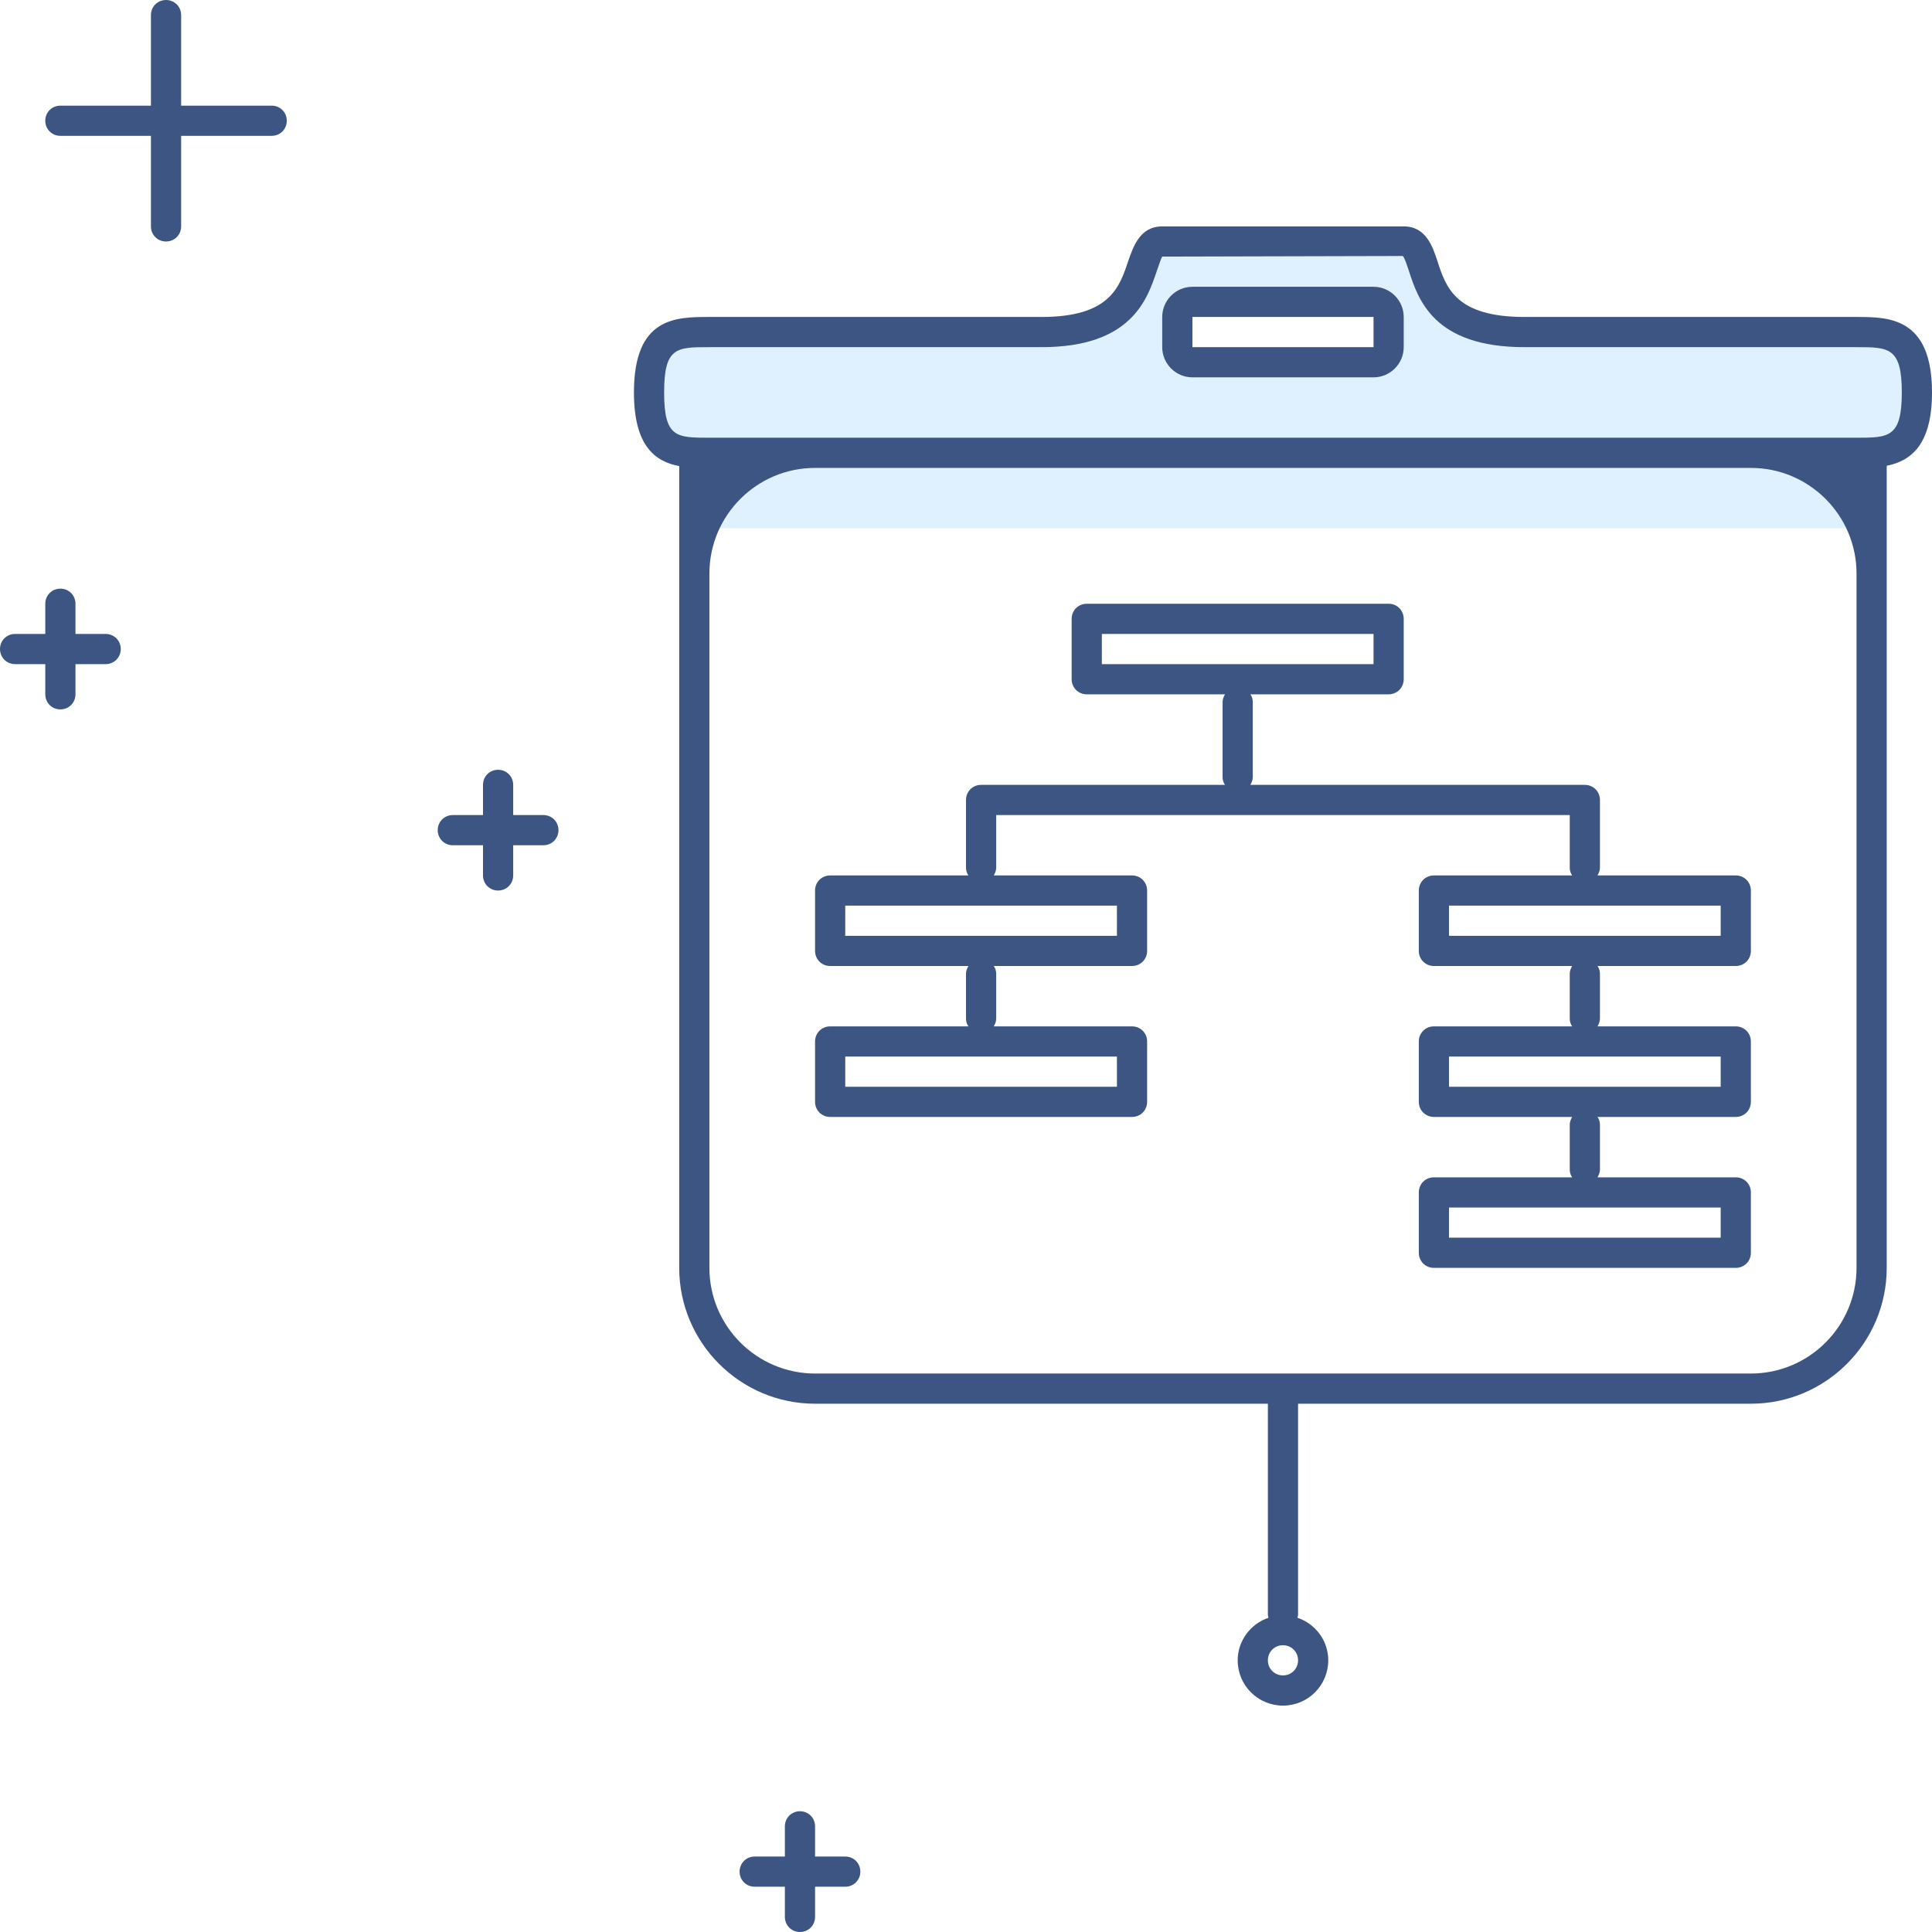
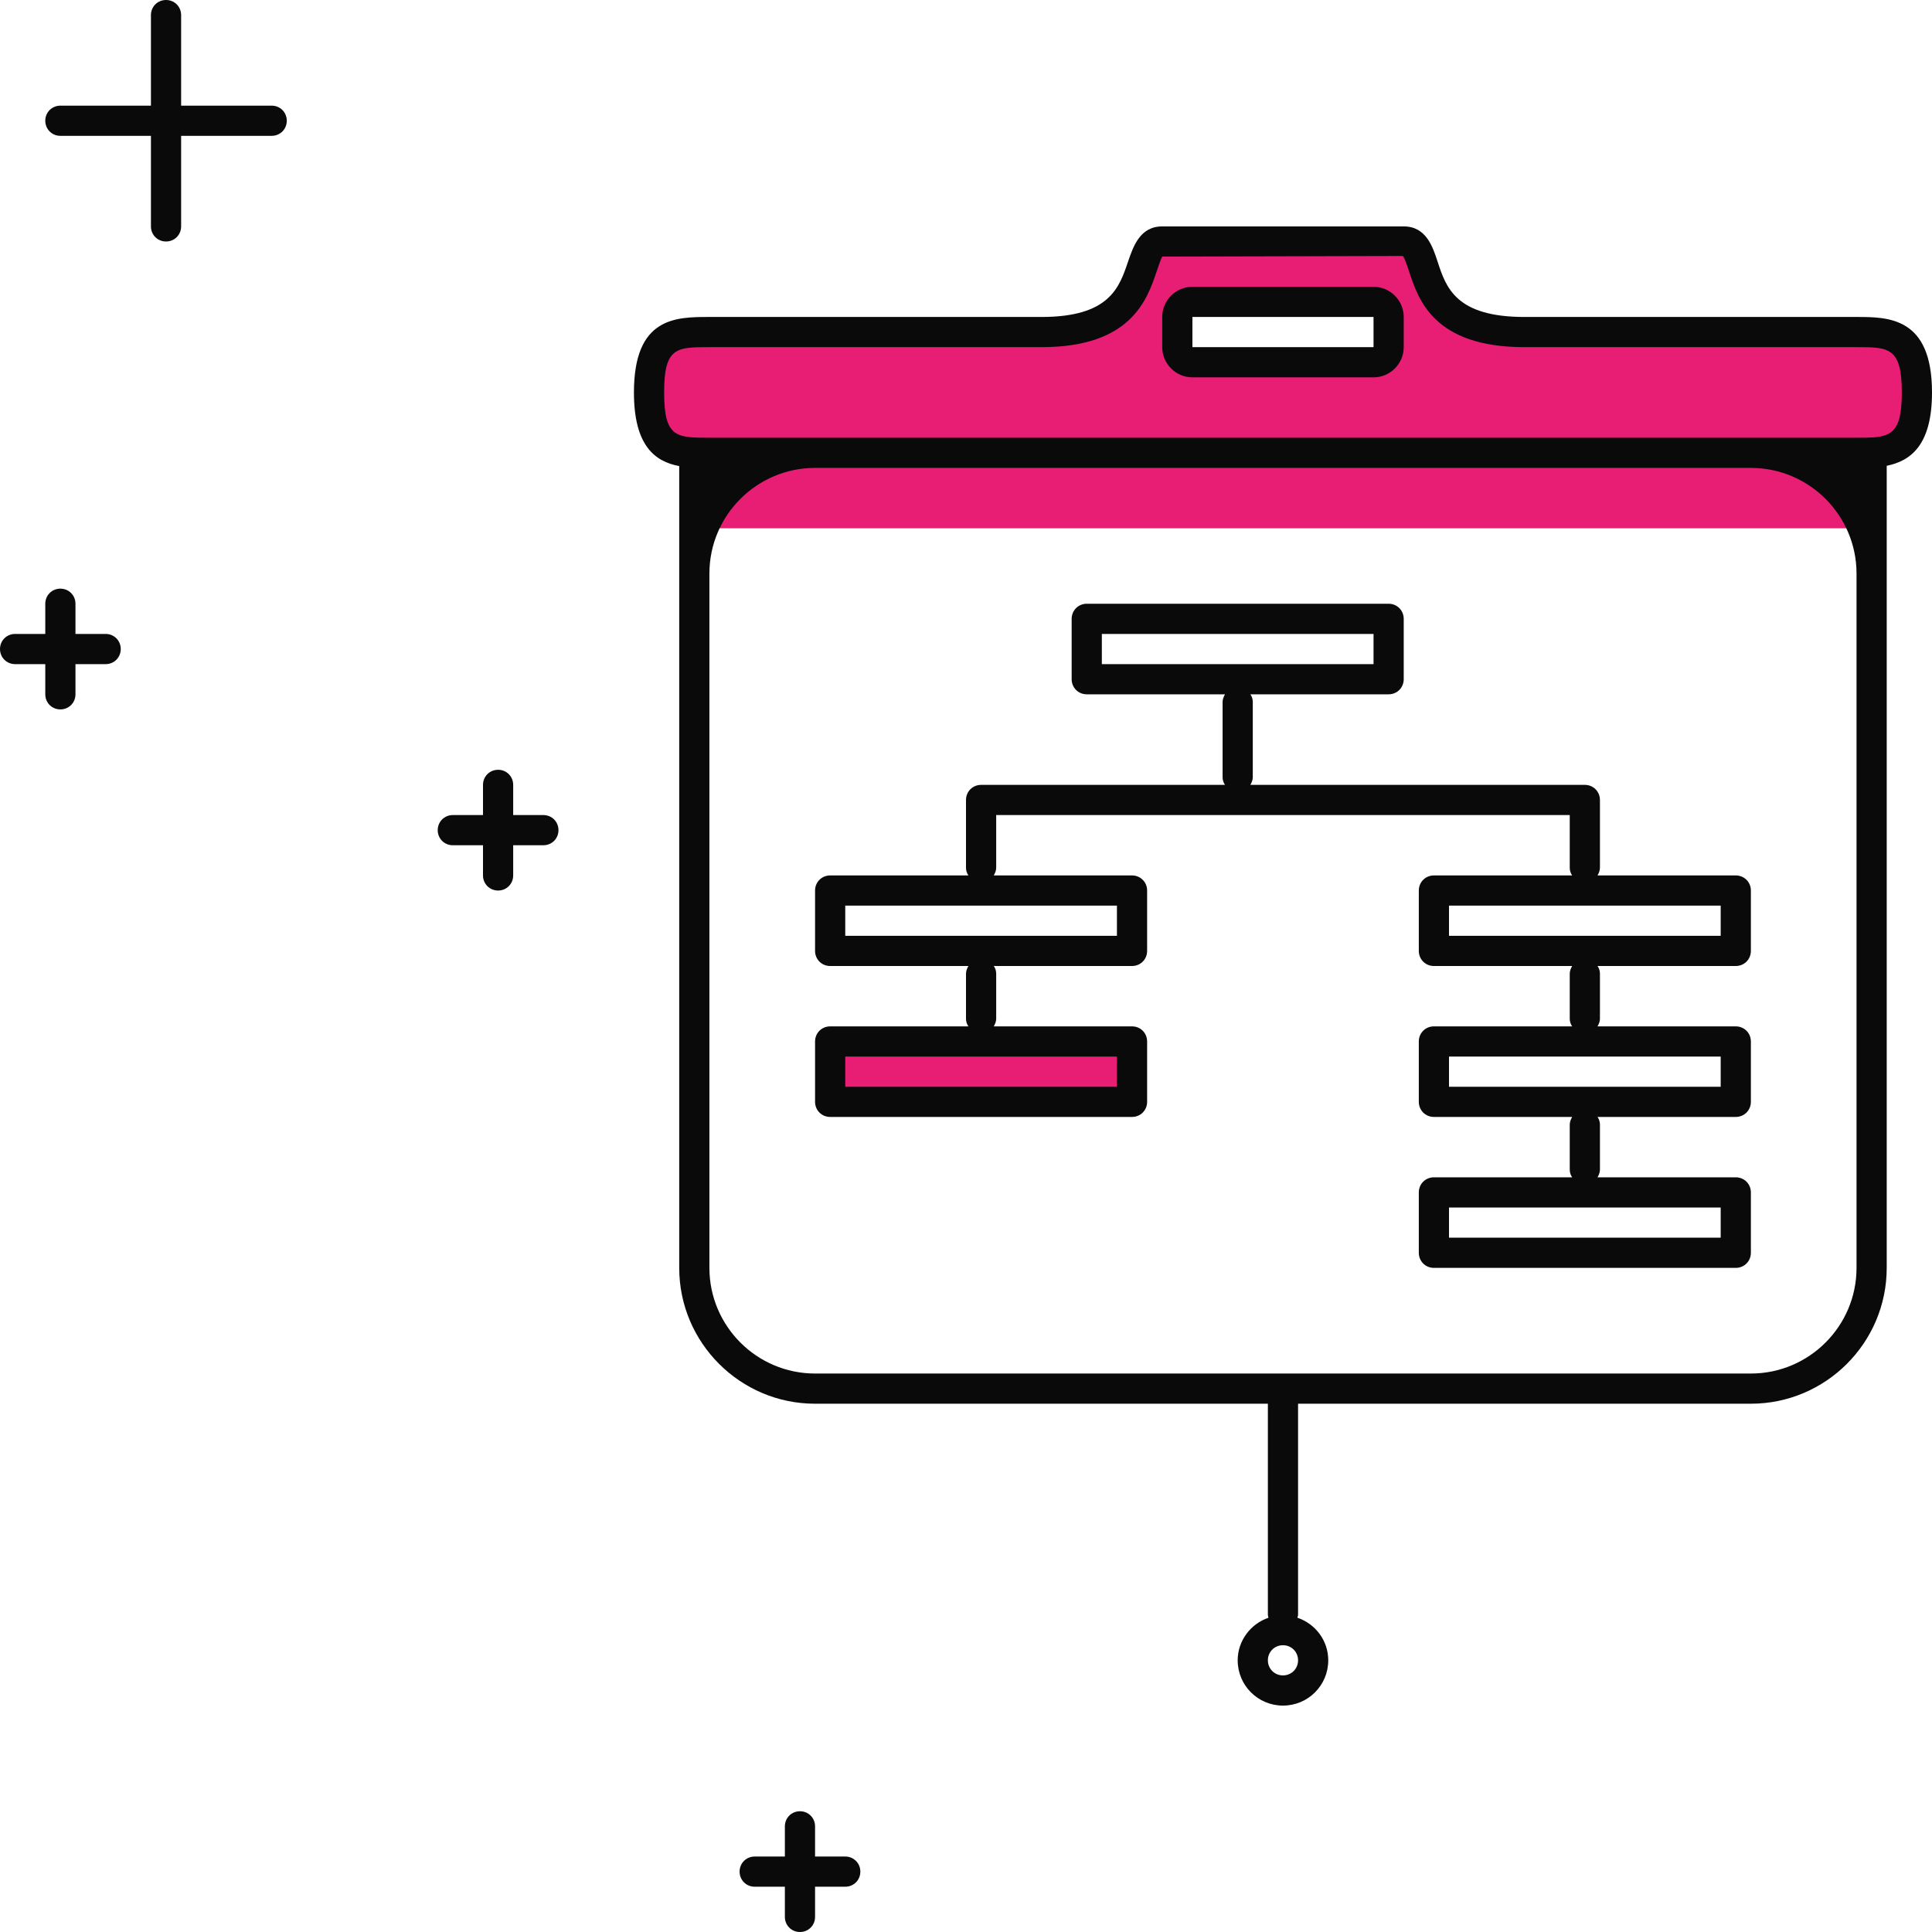
<svg xmlns="http://www.w3.org/2000/svg" id="illustartions" viewBox="0 0 64 64">
  <defs>
    <style>
      .cls-1 {
-         fill: #3c5583;
+         fill: #0a0a0a;
      }

      .cls-2 {
-         fill: #dff0fe;
+         fill: #e81e75;
      }
    </style>
  </defs>
-   <g id="illustration_whiteboard">
-     <path id="shade" class="cls-2" d="M63.5,13c0-1.97-.9-2-2-2h-11c-4.03,0-2.9-3-4-3h-8c-1.1,0,0,3-4,3h-11c-1.1,0-2,0-2,2,0,1.68.64,1.95,1.5,1.99v2.51h39v-2.51c.86-.05,1.5-.33,1.5-1.99ZM39,10.5c0-.28.23-.5.5-.5h6c.27,0,.5.22.5.5v1c0,.27-.23.5-.5.5h-6c-.27,0-.5-.23-.5-.5v-1Z" />
-     <path class="cls-1" d="M64,13c0-2.5-1.45-2.5-2.5-2.5h-11c-2.28,0-2.6-.98-2.88-1.84-.16-.49-.38-1.16-1.12-1.16h-8c-.74,0-.96.67-1.13,1.16-.29.86-.61,1.84-2.87,1.84h-11c-1.11,0-2.5,0-2.5,2.5,0,1.77.7,2.29,1.5,2.44v26.56c0,2.48,2.02,4.5,4.5,4.5h15v7s.01.06.02.09c-.59.2-1.02.76-1.02,1.41,0,.83.67,1.5,1.5,1.5s1.5-.67,1.5-1.5c0-.66-.43-1.21-1.02-1.41,0-.03.02-.06.02-.09v-7h15c2.48,0,4.5-2.02,4.5-4.5V15.43c.79-.16,1.5-.68,1.5-2.43ZM43,55c0,.28-.22.5-.5.5s-.5-.22-.5-.5.22-.5.5-.5.5.22.5.5ZM61.5,42c0,1.93-1.57,3.5-3.5,3.5h-31c-1.93,0-3.5-1.57-3.5-3.5v-23c0-1.93,1.57-3.5,3.5-3.5h31c1.93,0,3.5,1.57,3.5,3.5v23ZM61.5,14.5H23.5c-1.09,0-1.5,0-1.5-1.5s.41-1.5,1.5-1.5h11c2.98,0,3.5-1.58,3.82-2.52.06-.18.15-.44.18-.48l7.97-.02c.06.06.14.31.2.49.31.95.82,2.53,3.83,2.53h11c1.06,0,1.5,0,1.5,1.5s-.44,1.5-1.5,1.5Z" />
-     <path class="cls-1" d="M45.5,9.5h-6c-.55,0-1,.45-1,1v1c0,.55.45,1,1,1h6c.55,0,1-.45,1-1v-1c0-.55-.45-1-1-1ZM45.5,11.5h-6v-1h6v1Z" />
-     <path id="plus" class="cls-1" d="M3.5,21h-1v-1c0-.28-.22-.5-.5-.5s-.5.22-.5.5v1h-1c-.28,0-.5.22-.5.5s.22.5.5.5h1v1c0,.28.22.5.5.5s.5-.22.5-.5v-1h1c.28,0,.5-.22.5-.5s-.22-.5-.5-.5Z" />
-     <path id="plus-2" data-name="plus" class="cls-1" d="M28,61.5h-1v-1c0-.28-.22-.5-.5-.5s-.5.22-.5.5v1h-1c-.28,0-.5.22-.5.5s.22.5.5.5h1v1c0,.28.22.5.5.5s.5-.22.5-.5v-1h1c.28,0,.5-.22.5-.5s-.22-.5-.5-.5Z" />
-     <path id="plus-3" data-name="plus" class="cls-1" d="M9,3.5h-3V.5c0-.28-.22-.5-.5-.5s-.5.22-.5.5v3H2c-.28,0-.5.22-.5.5s.22.5.5.5h3v3c0,.28.22.5.5.5s.5-.22.5-.5v-3h3c.28,0,.5-.22.5-.5s-.22-.5-.5-.5Z" />
-     <path id="plus-4" data-name="plus" class="cls-1" d="M18,27h-1v-1c0-.28-.22-.5-.5-.5s-.5.22-.5.5v1h-1c-.28,0-.5.22-.5.5s.22.5.5.5h1v1c0,.28.22.5.5.5s.5-.22.5-.5v-1h1c.28,0,.5-.22.5-.5s-.22-.5-.5-.5Z" />
+   <g id="whiteboard">
+     <g id="illustration_whiteboard">
+       <path id="shade" class="cls-2" d="M63.5,13c0-1.97-.9-2-2-2h-11c-4.03,0-2.9-3-4-3h-8c-1.1,0,0,3-4,3h-11c-1.1,0-2,0-2,2,0,1.68.64,1.95,1.5,1.99v2.51h39v-2.51c.86-.05,1.5-.33,1.5-1.99ZM39,10.5c0-.28.23-.5.5-.5h6c.27,0,.5.22.5.5v1c0,.27-.23.5-.5.5h-6c-.27,0-.5-.23-.5-.5v-1Z" />
+       <path class="cls-1" d="M64,13c0-2.5-1.45-2.5-2.5-2.5h-11c-2.28,0-2.6-.98-2.88-1.84-.16-.49-.38-1.16-1.12-1.16h-8c-.74,0-.96.67-1.13,1.16-.29.86-.61,1.84-2.87,1.84h-11c-1.11,0-2.5,0-2.5,2.5,0,1.77.7,2.29,1.5,2.44v26.56c0,2.48,2.02,4.5,4.5,4.5h15v7s.01.06.02.09c-.59.2-1.02.76-1.02,1.41,0,.83.67,1.5,1.5,1.5s1.5-.67,1.5-1.5c0-.66-.43-1.21-1.02-1.41,0-.03.02-.06.02-.09v-7h15c2.48,0,4.5-2.02,4.5-4.5V15.43c.79-.16,1.5-.68,1.5-2.43ZM43,55c0,.28-.22.5-.5.5s-.5-.22-.5-.5.22-.5.5-.5.5.22.5.5ZM61.5,42c0,1.93-1.57,3.5-3.5,3.5h-31c-1.93,0-3.5-1.57-3.5-3.5v-23c0-1.93,1.57-3.5,3.5-3.5h31c1.93,0,3.5,1.57,3.5,3.5v23ZM61.5,14.5H23.5c-1.09,0-1.5,0-1.5-1.5s.41-1.5,1.5-1.5h11c2.98,0,3.5-1.58,3.82-2.52.06-.18.15-.44.18-.48l7.97-.02c.06.06.14.31.2.49.31.95.82,2.53,3.83,2.53h11c1.06,0,1.5,0,1.5,1.5s-.44,1.5-1.5,1.5Z" />
+       <path class="cls-1" d="M45.5,9.5h-6c-.55,0-1,.45-1,1v1c0,.55.45,1,1,1h6c.55,0,1-.45,1-1v-1c0-.55-.45-1-1-1ZM45.5,11.5h-6v-1h6v1Z" />
+       <path id="plus" class="cls-1" d="M3.5,21h-1v-1c0-.28-.22-.5-.5-.5s-.5.22-.5.5v1h-1c-.28,0-.5.22-.5.5s.22.5.5.5h1v1c0,.28.22.5.5.5s.5-.22.5-.5v-1h1c.28,0,.5-.22.5-.5s-.22-.5-.5-.5Z" />
+       <path id="plus-2" data-name="plus" class="cls-1" d="M28,61.5h-1v-1c0-.28-.22-.5-.5-.5s-.5.22-.5.5v1h-1c-.28,0-.5.22-.5.5s.22.5.5.5h1v1c0,.28.22.5.5.5s.5-.22.5-.5v-1h1c.28,0,.5-.22.5-.5s-.22-.5-.5-.5Z" />
+       <path id="plus-3" data-name="plus" class="cls-1" d="M9,3.5h-3V.5c0-.28-.22-.5-.5-.5s-.5.22-.5.5v3H2c-.28,0-.5.22-.5.5s.22.5.5.5h3v3c0,.28.22.5.5.5s.5-.22.5-.5v-3h3c.28,0,.5-.22.5-.5s-.22-.5-.5-.5Z" />
+       <path id="plus-4" data-name="plus" class="cls-1" d="M18,27h-1v-1c0-.28-.22-.5-.5-.5s-.5.22-.5.5v1h-1c-.28,0-.5.22-.5.5s.22.5.5.5h1v1c0,.28.22.5.5.5s.5-.22.5-.5v-1h1c.28,0,.5-.22.5-.5s-.22-.5-.5-.5Z" />
+     </g>
+     <rect class="cls-2" x="27.5" y="34.5" width="10" height="2" />
+     <path class="cls-1" d="M58,31.5v-2c0-.28-.22-.5-.5-.5h-4.58c.04-.07.08-.16.08-.25v-2.25c0-.28-.22-.5-.5-.5h-11.08c.04-.07.08-.16.08-.25v-2.5c0-.09-.03-.18-.08-.25h4.58c.28,0,.5-.22.5-.5v-2c0-.28-.22-.5-.5-.5h-10c-.28,0-.5.22-.5.5v2c0,.28.22.5.5.5h4.58c-.04.07-.08.16-.08.25v2.5c0,.09.03.18.08.25h-8.08c-.28,0-.5.22-.5.5v2.25c0,.09.03.18.08.25h-4.58c-.28,0-.5.22-.5.5v2c0,.28.22.5.5.5h4.58c-.04.07-.08.16-.08.25v1.5c0,.09.03.18.08.25h-4.58c-.28,0-.5.22-.5.5v2c0,.28.22.5.5.5h10c.28,0,.5-.22.5-.5v-2c0-.28-.22-.5-.5-.5h-4.58c.04-.07.08-.16.08-.25v-1.5c0-.09-.03-.18-.08-.25h4.58c.28,0,.5-.22.5-.5v-2c0-.28-.22-.5-.5-.5h-4.58c.04-.07.08-.16.08-.25v-1.75h19v1.75c0,.09.03.18.08.25h-4.58c-.28,0-.5.22-.5.5v2c0,.28.22.5.5.5h4.58c-.04.07-.08.16-.08.25v1.5c0,.09.03.18.08.25h-4.58c-.28,0-.5.22-.5.5v2c0,.28.22.5.5.5h4.58c-.04.07-.08.16-.08.25v1.5c0,.09.03.18.08.25h-4.58c-.28,0-.5.22-.5.5v2c0,.28.22.5.5.5h10c.28,0,.5-.22.5-.5v-2c0-.28-.22-.5-.5-.5h-4.58c.04-.07.08-.16.08-.25v-1.5c0-.09-.03-.18-.08-.25h4.58c.28,0,.5-.22.5-.5v-2c0-.28-.22-.5-.5-.5h-4.58c.04-.07.08-.16.08-.25v-1.5c0-.09-.03-.18-.08-.25h4.58c.28,0,.5-.22.5-.5ZM36.5,21h9v1h-9v-1ZM37,36h-9v-1h9v1ZM37,31h-9v-1h9v1ZM57,41h-9v-1h9v1ZM57,36h-9v-1h9v1ZM57,31h-9v-1h9v1Z" />
  </g>
-   <path class="cls-1" d="M58,31.5v-2c0-.28-.22-.5-.5-.5h-4.58c.04-.07.08-.16.08-.25v-2.25c0-.28-.22-.5-.5-.5h-11.08c.04-.07.08-.16.08-.25v-2.5c0-.09-.03-.18-.08-.25h4.58c.28,0,.5-.22.5-.5v-2c0-.28-.22-.5-.5-.5h-10c-.28,0-.5.22-.5.5v2c0,.28.22.5.5.5h4.58c-.04.07-.08.16-.08.25v2.5c0,.09.03.18.08.25h-8.08c-.28,0-.5.22-.5.5v2.25c0,.09.03.18.08.25h-4.58c-.28,0-.5.22-.5.5v2c0,.28.22.5.5.5h4.58c-.04.07-.08.16-.08.25v1.5c0,.09.03.18.08.25h-4.58c-.28,0-.5.22-.5.5v2c0,.28.22.5.5.5h10c.28,0,.5-.22.5-.5v-2c0-.28-.22-.5-.5-.5h-4.58c.04-.07.08-.16.08-.25v-1.5c0-.09-.03-.18-.08-.25h4.58c.28,0,.5-.22.5-.5v-2c0-.28-.22-.5-.5-.5h-4.58c.04-.07.08-.16.08-.25v-1.75h19v1.75c0,.09.03.18.08.25h-4.58c-.28,0-.5.22-.5.5v2c0,.28.22.5.5.5h4.58c-.04.07-.08.16-.08.25v1.5c0,.09.03.18.08.25h-4.58c-.28,0-.5.22-.5.5v2c0,.28.22.5.5.5h4.58c-.04.07-.08.16-.08.25v1.5c0,.09.03.18.08.25h-4.58c-.28,0-.5.22-.5.5v2c0,.28.22.5.5.5h10c.28,0,.5-.22.5-.5v-2c0-.28-.22-.5-.5-.5h-4.58c.04-.07.08-.16.08-.25v-1.5c0-.09-.03-.18-.08-.25h4.58c.28,0,.5-.22.5-.5v-2c0-.28-.22-.5-.5-.5h-4.58c.04-.07.08-.16.08-.25v-1.5c0-.09-.03-.18-.08-.25h4.58c.28,0,.5-.22.5-.5ZM36.5,21h9v1h-9v-1ZM37,36h-9v-1h9v1ZM37,31h-9v-1h9v1ZM57,41h-9v-1h9v1ZM57,36h-9v-1h9v1ZM57,31h-9v-1h9v1Z" />
</svg>
